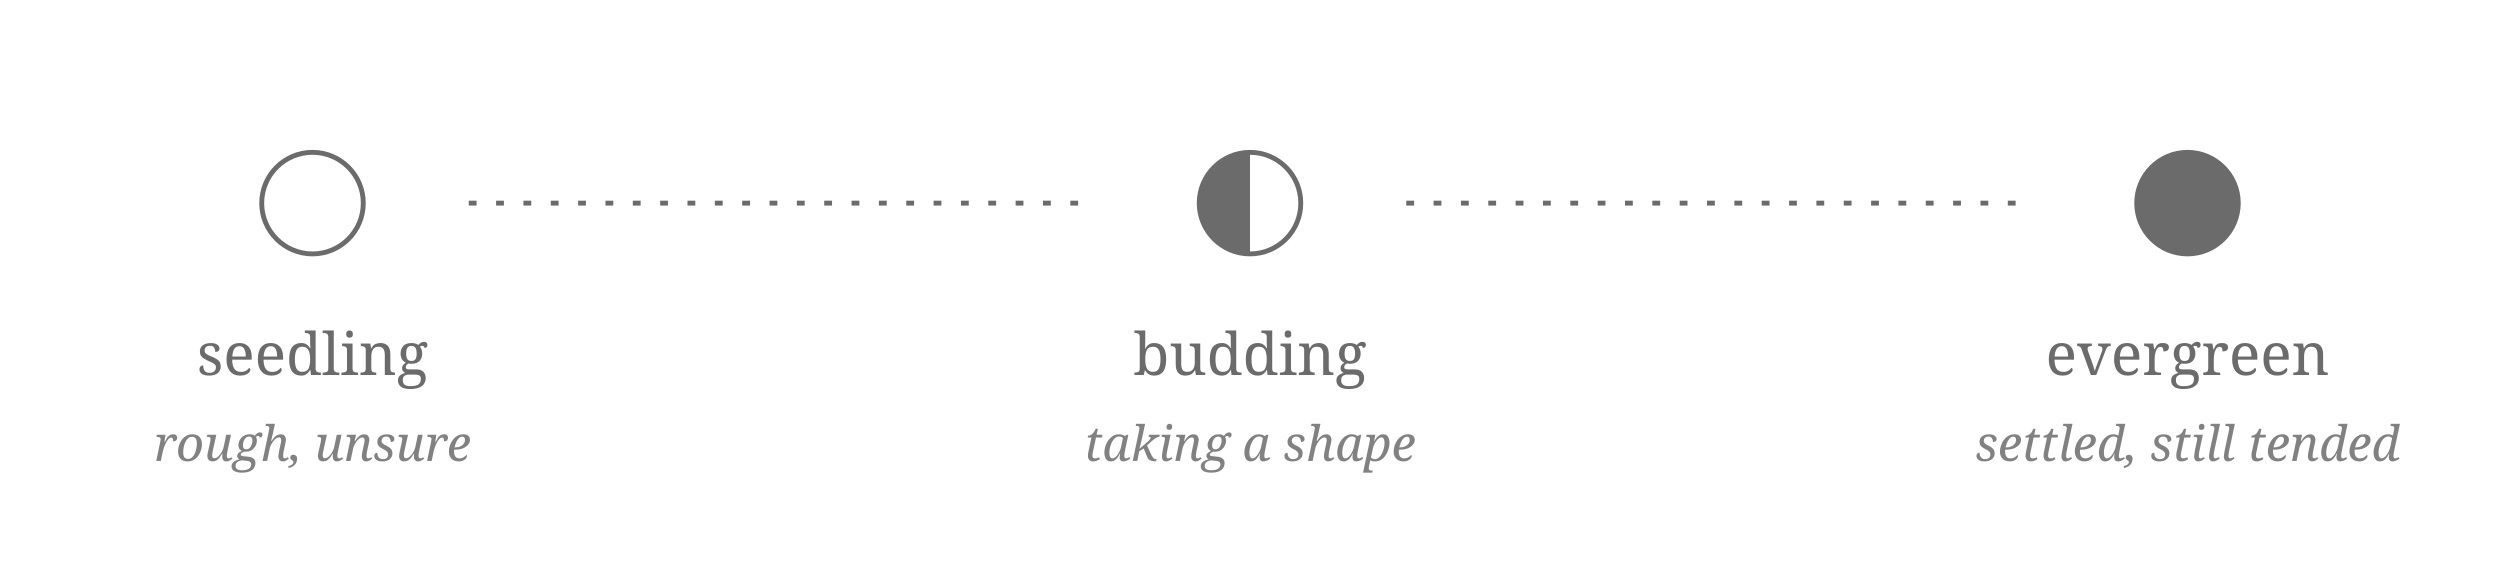
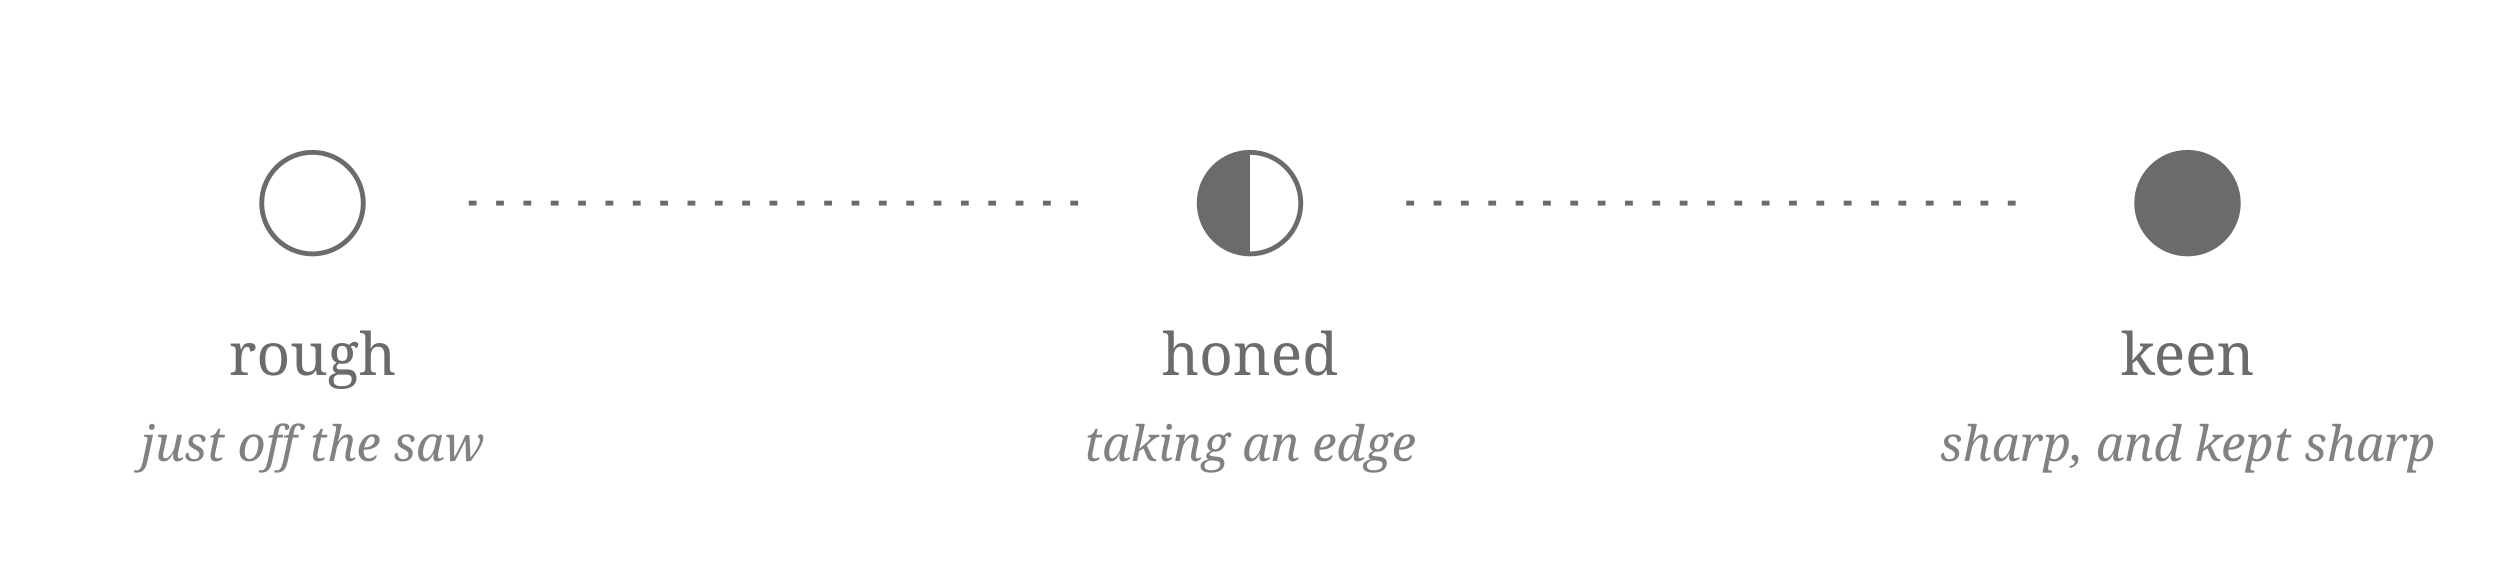
- <svg xmlns="http://www.w3.org/2000/svg" viewBox="0 0 640 150" width="640" height="150" role="img" aria-label="Three stages: seedling, budding, evergreen">
+ <svg xmlns="http://www.w3.org/2000/svg" viewBox="0 0 640 150" width="640" height="150" role="img" aria-label="Three stages: rough, honed, keen">
  <g fill="none" stroke="#6B6B6B" stroke-width="1.25">
    <circle cx="80" cy="52" r="13" />
    <circle cx="320" cy="52" r="13" />
    <path d="M 320 39 a 13 13 0 0 0 0 26 z" fill="#6B6B6B" stroke="none" />
    <circle cx="560" cy="52" r="13" fill="#6B6B6B" />
    <path d="M 120 52 H 280" stroke-dasharray="2 5" />
    <path d="M 360 52 H 520" stroke-dasharray="2 5" />
  </g>
  <g fill="#6B6B6B" font-family="Georgia, serif" font-size="15" text-anchor="middle">
-     <text x="80" y="96">seedling</text>
-     <text x="320" y="96">budding</text>
-     <text x="560" y="96">evergreen</text>
+     <text x="80" y="96">rough</text>
+     <text x="320" y="96">honed</text>
+     <text x="560" y="96">keen</text>
  </g>
  <g fill="#6B6B6B" font-family="Georgia, serif" font-size="12.5" font-style="italic" text-anchor="middle" opacity="0.85">
-     <text x="80" y="118">rough, unsure</text>
-     <text x="320" y="118">taking a shape</text>
-     <text x="560" y="118">settled, still tended</text>
+     <text x="80" y="118">just off the saw</text>
+     <text x="320" y="118">taking an edge</text>
+     <text x="560" y="118">sharp, and kept sharp</text>
  </g>
</svg>
